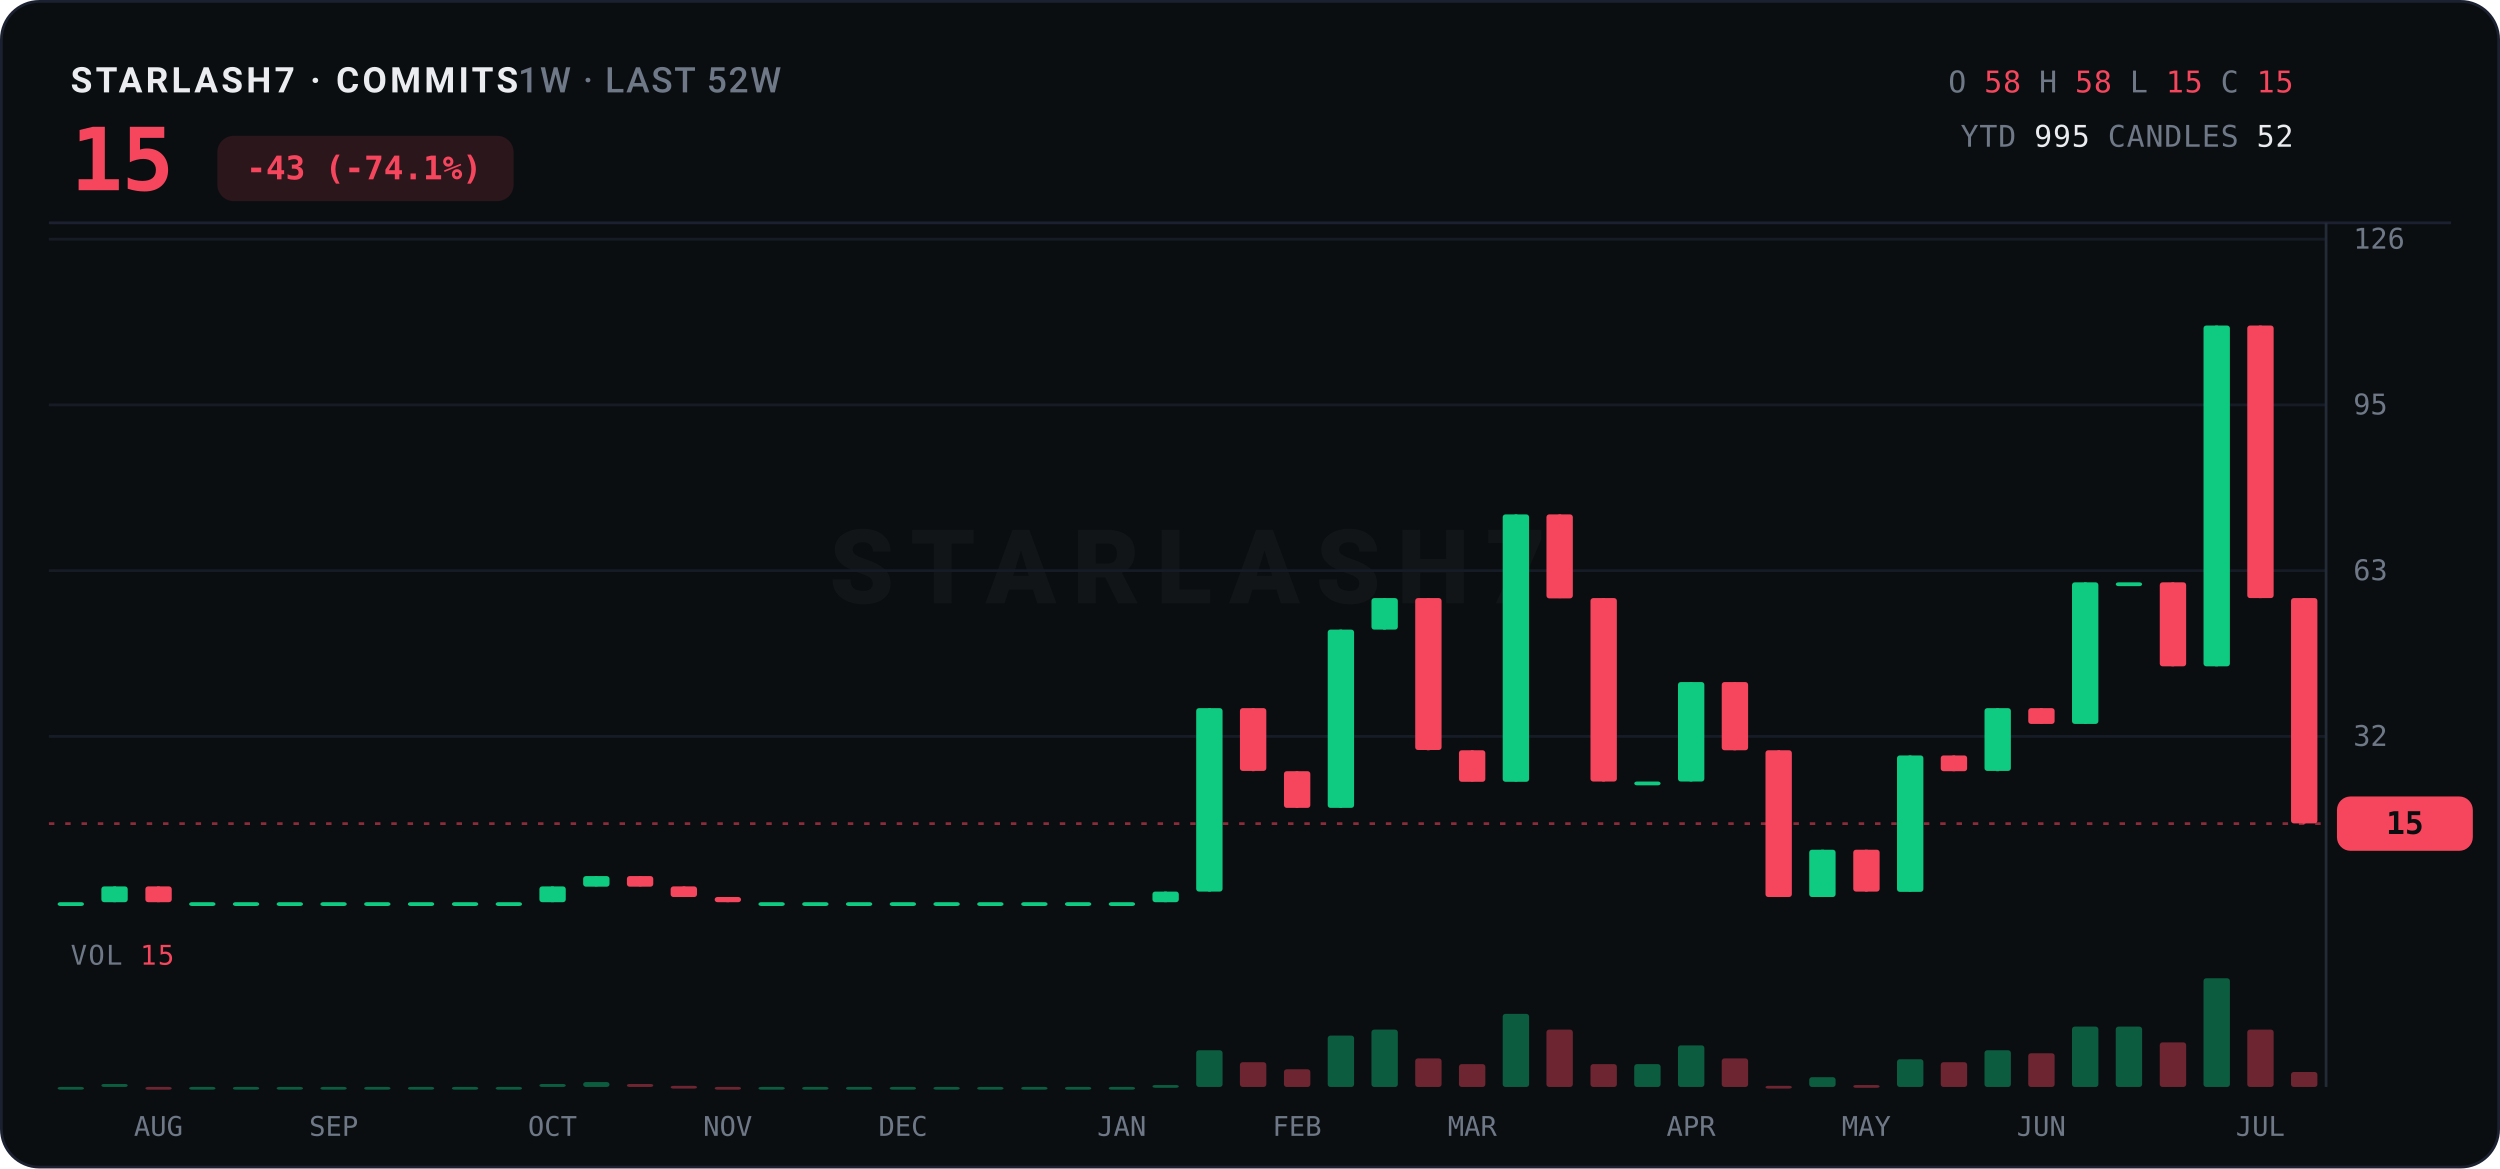
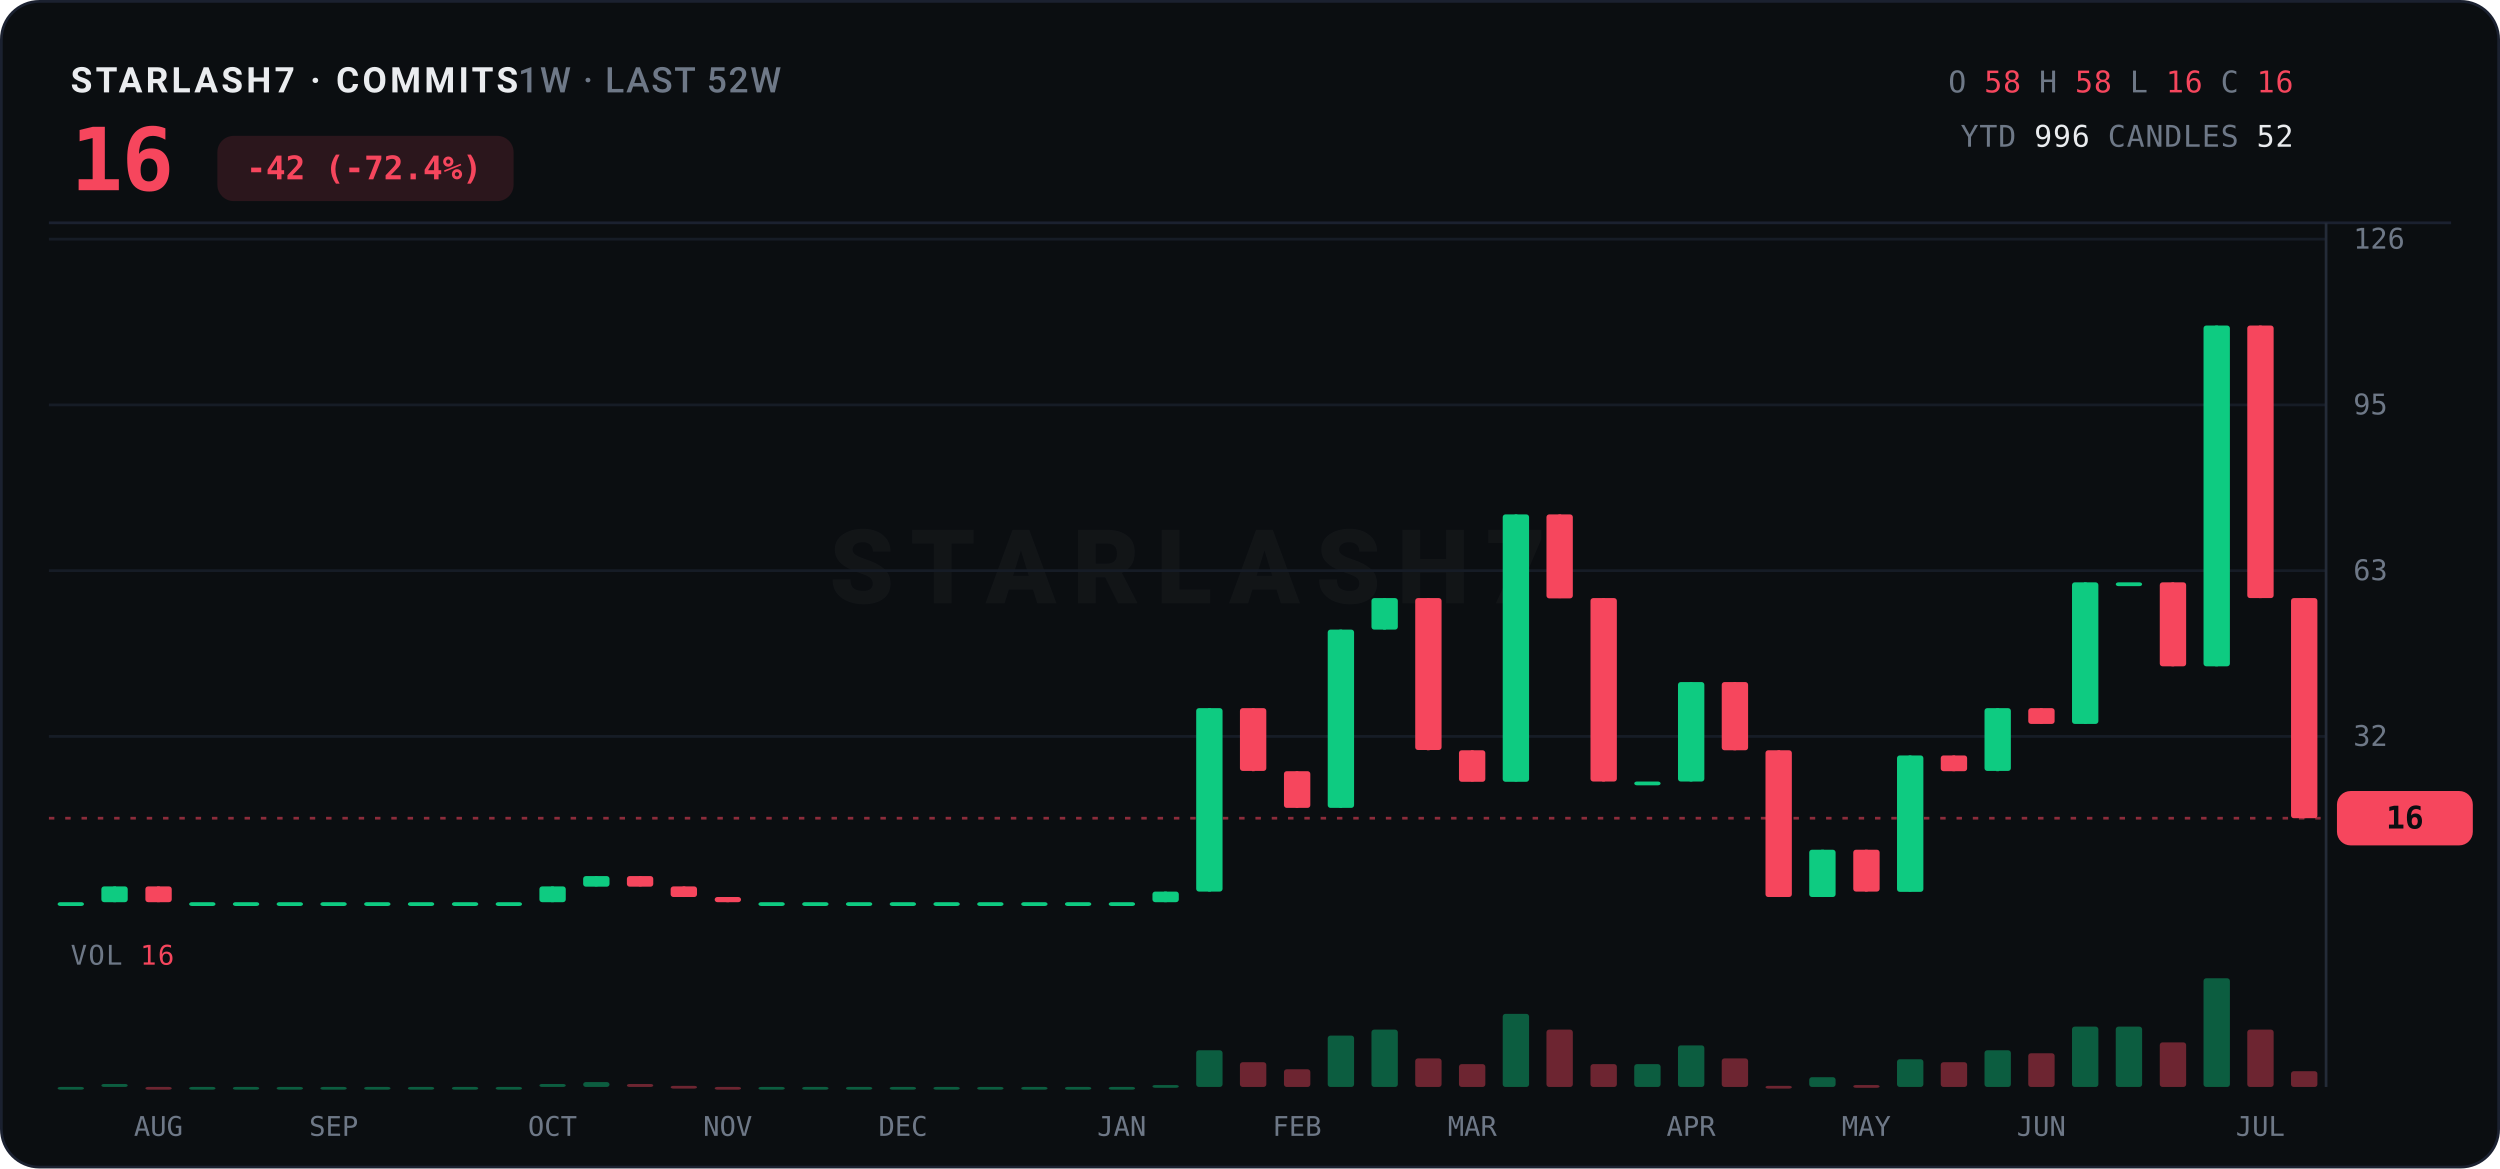
<svg xmlns="http://www.w3.org/2000/svg" width="920" height="430" viewBox="0 0 920 430">
  <rect x="0.5" y="0.5" width="919" height="429" rx="14" fill="#0B0E11" stroke="#1B2130" />
  <text x="26" y="34" font-family="ui-sans-serif,system-ui,-apple-system,'Segoe UI',Roboto,sans-serif" font-size="13" font-weight="700" letter-spacing="1.2" fill="#EAECEF">STARLASH7 · COMMITS<tspan fill="#6E7887" font-weight="500" letter-spacing="0.6">  1W · LAST 52W</tspan>
  </text>
-   <text x="26" y="70" font-family="ui-monospace,'SF Mono',SFMono-Regular,Menlo,Consolas,monospace" font-size="32" font-weight="800" fill="#F6465D" letter-spacing="-0.5">15</text>
+   <text x="26" y="70" font-family="ui-monospace,'SF Mono',SFMono-Regular,Menlo,Consolas,monospace" font-size="32" font-weight="800" fill="#F6465D" letter-spacing="-0.5">16</text>
  <rect x="80" y="50" width="109" height="24" rx="6" fill="#F6465D" opacity="0.14" />
-   <text x="134" y="66" text-anchor="middle" font-family="ui-monospace,'SF Mono',SFMono-Regular,Menlo,Consolas,monospace" font-size="12" font-weight="700" fill="#F6465D">-43 (-74.1%)</text>
+   <text x="134" y="66" text-anchor="middle" font-family="ui-monospace,'SF Mono',SFMono-Regular,Menlo,Consolas,monospace" font-size="12" font-weight="700" fill="#F6465D">-42 (-72.4%)</text>
  <text x="844" y="34" text-anchor="end" font-family="ui-monospace,'SF Mono',SFMono-Regular,Menlo,Consolas,monospace" font-size="11" letter-spacing="0.3">
    <tspan fill="#6E7887">O</tspan>
    <tspan fill="#F6465D">58</tspan>
    <tspan fill="#6E7887">H</tspan>
    <tspan fill="#F6465D">58</tspan>
    <tspan fill="#6E7887">L</tspan>
-     <tspan fill="#F6465D">15</tspan>
+     <tspan fill="#F6465D">16</tspan>
    <tspan fill="#6E7887">C</tspan>
-     <tspan fill="#F6465D">15</tspan>
+     <tspan fill="#F6465D">16</tspan>
  </text>
  <text x="844" y="54" text-anchor="end" font-family="ui-monospace,'SF Mono',SFMono-Regular,Menlo,Consolas,monospace" font-size="11" letter-spacing="0.3">
    <tspan fill="#6E7887">YTD</tspan>
-     <tspan fill="#EAECEF">995</tspan>
+     <tspan fill="#EAECEF">996</tspan>
    <tspan fill="#6E7887">CANDLES</tspan>
    <tspan fill="#EAECEF">52</tspan>
  </text>
  <line x1="18" y1="82" x2="902" y2="82" stroke="#1B2130" stroke-width="1" />
  <text x="437.0" y="222.0" text-anchor="middle" font-family="ui-sans-serif,system-ui,-apple-system,'Segoe UI',Roboto,sans-serif" font-size="38" font-weight="800" letter-spacing="6" fill="#EAECEF" opacity="0.035">STARLASH7</text>
  <line x1="18" y1="271.0" x2="856" y2="271.0" stroke="#161C26" stroke-width="1" />
  <text x="866" y="274.5" font-family="ui-monospace,'SF Mono',SFMono-Regular,Menlo,Consolas,monospace" font-size="10.5" fill="#6E7887">32</text>
  <line x1="18" y1="210.0" x2="856" y2="210.0" stroke="#161C26" stroke-width="1" />
  <text x="866" y="213.5" font-family="ui-monospace,'SF Mono',SFMono-Regular,Menlo,Consolas,monospace" font-size="10.5" fill="#6E7887">63</text>
  <line x1="18" y1="149.0" x2="856" y2="149.0" stroke="#161C26" stroke-width="1" />
  <text x="866" y="152.5" font-family="ui-monospace,'SF Mono',SFMono-Regular,Menlo,Consolas,monospace" font-size="10.5" fill="#6E7887">95</text>
  <line x1="18" y1="88.0" x2="856" y2="88.0" stroke="#161C26" stroke-width="1" />
  <text x="866" y="91.5" font-family="ui-monospace,'SF Mono',SFMono-Regular,Menlo,Consolas,monospace" font-size="10.5" fill="#6E7887">126</text>
  <line x1="856" y1="82" x2="856" y2="400" stroke="#242B38" stroke-width="1" />
-   <line x1="18" y1="303.1" x2="856" y2="303.1" stroke="#F6465D" stroke-width="1" stroke-dasharray="2 4" opacity="0.55" />
-   <rect x="860" y="293.1" width="50" height="20" rx="5" fill="#F6465D" />
-   <text x="885.0" y="306.9" text-anchor="middle" font-family="ui-monospace,'SF Mono',SFMono-Regular,Menlo,Consolas,monospace" font-size="11.5" font-weight="800" fill="#0B0E11">15</text>
+   <line x1="18" y1="301.1" x2="856" y2="301.1" stroke="#F6465D" stroke-width="1" stroke-dasharray="2 4" opacity="0.55" />
+   <rect x="860" y="291.1" width="50" height="20" rx="5" fill="#F6465D" />
+   <text x="885.0" y="304.9" text-anchor="middle" font-family="ui-monospace,'SF Mono',SFMono-Regular,Menlo,Consolas,monospace" font-size="11.5" font-weight="800" fill="#0B0E11">16</text>
  <line x1="26.1" y1="332.0" x2="26.1" y2="332.0" stroke="#0ECB81" stroke-width="1" />
  <rect x="21.2" y="332.0" width="9.7" height="1.4" rx="1" fill="#0ECB81" />
  <line x1="42.2" y1="326.2" x2="42.2" y2="332.0" stroke="#0ECB81" stroke-width="1" />
  <rect x="37.3" y="326.2" width="9.7" height="5.8" rx="1" fill="#0ECB81" />
  <line x1="58.3" y1="326.2" x2="58.3" y2="332.0" stroke="#F6465D" stroke-width="1" />
  <rect x="53.5" y="326.2" width="9.7" height="5.8" rx="1" fill="#F6465D" />
  <line x1="74.4" y1="332.0" x2="74.4" y2="332.0" stroke="#0ECB81" stroke-width="1" />
  <rect x="69.6" y="332.0" width="9.7" height="1.4" rx="1" fill="#0ECB81" />
  <line x1="90.5" y1="332.0" x2="90.5" y2="332.0" stroke="#0ECB81" stroke-width="1" />
  <rect x="85.7" y="332.0" width="9.7" height="1.4" rx="1" fill="#0ECB81" />
  <line x1="106.6" y1="332.0" x2="106.6" y2="332.0" stroke="#0ECB81" stroke-width="1" />
  <rect x="101.8" y="332.0" width="9.7" height="1.4" rx="1" fill="#0ECB81" />
  <line x1="122.8" y1="332.0" x2="122.8" y2="332.0" stroke="#0ECB81" stroke-width="1" />
  <rect x="117.9" y="332.0" width="9.7" height="1.4" rx="1" fill="#0ECB81" />
  <line x1="138.9" y1="332.0" x2="138.9" y2="332.0" stroke="#0ECB81" stroke-width="1" />
  <rect x="134.0" y="332.0" width="9.7" height="1.4" rx="1" fill="#0ECB81" />
  <line x1="155.0" y1="332.0" x2="155.0" y2="332.0" stroke="#0ECB81" stroke-width="1" />
  <rect x="150.1" y="332.0" width="9.7" height="1.4" rx="1" fill="#0ECB81" />
  <line x1="171.1" y1="332.0" x2="171.1" y2="332.0" stroke="#0ECB81" stroke-width="1" />
  <rect x="166.3" y="332.0" width="9.7" height="1.4" rx="1" fill="#0ECB81" />
  <line x1="187.2" y1="332.0" x2="187.2" y2="332.0" stroke="#0ECB81" stroke-width="1" />
  <rect x="182.4" y="332.0" width="9.7" height="1.4" rx="1" fill="#0ECB81" />
  <line x1="203.3" y1="326.2" x2="203.3" y2="332.0" stroke="#0ECB81" stroke-width="1" />
  <rect x="198.5" y="326.2" width="9.7" height="5.8" rx="1" fill="#0ECB81" />
  <line x1="219.4" y1="322.4" x2="219.4" y2="326.2" stroke="#0ECB81" stroke-width="1" />
  <rect x="214.6" y="322.4" width="9.7" height="3.9" rx="1" fill="#0ECB81" />
  <line x1="235.6" y1="322.4" x2="235.6" y2="326.2" stroke="#F6465D" stroke-width="1" />
  <rect x="230.7" y="322.4" width="9.7" height="3.9" rx="1" fill="#F6465D" />
  <line x1="251.7" y1="326.2" x2="251.7" y2="330.1" stroke="#F6465D" stroke-width="1" />
  <rect x="246.8" y="326.2" width="9.7" height="3.9" rx="1" fill="#F6465D" />
  <line x1="267.8" y1="330.1" x2="267.8" y2="332.0" stroke="#F6465D" stroke-width="1" />
  <rect x="263.0" y="330.1" width="9.7" height="1.9" rx="1" fill="#F6465D" />
  <line x1="283.9" y1="332.0" x2="283.9" y2="332.0" stroke="#0ECB81" stroke-width="1" />
  <rect x="279.1" y="332.0" width="9.7" height="1.4" rx="1" fill="#0ECB81" />
  <line x1="300.0" y1="332.0" x2="300.0" y2="332.0" stroke="#0ECB81" stroke-width="1" />
  <rect x="295.2" y="332.0" width="9.7" height="1.4" rx="1" fill="#0ECB81" />
  <line x1="316.1" y1="332.0" x2="316.1" y2="332.0" stroke="#0ECB81" stroke-width="1" />
  <rect x="311.3" y="332.0" width="9.7" height="1.4" rx="1" fill="#0ECB81" />
  <line x1="332.3" y1="332.0" x2="332.3" y2="332.0" stroke="#0ECB81" stroke-width="1" />
  <rect x="327.4" y="332.0" width="9.7" height="1.4" rx="1" fill="#0ECB81" />
  <line x1="348.4" y1="332.0" x2="348.4" y2="332.0" stroke="#0ECB81" stroke-width="1" />
  <rect x="343.5" y="332.0" width="9.7" height="1.4" rx="1" fill="#0ECB81" />
  <line x1="364.5" y1="332.0" x2="364.5" y2="332.0" stroke="#0ECB81" stroke-width="1" />
  <rect x="359.6" y="332.0" width="9.7" height="1.4" rx="1" fill="#0ECB81" />
  <line x1="380.6" y1="332.0" x2="380.6" y2="332.0" stroke="#0ECB81" stroke-width="1" />
  <rect x="375.8" y="332.0" width="9.7" height="1.4" rx="1" fill="#0ECB81" />
  <line x1="396.7" y1="332.0" x2="396.7" y2="332.0" stroke="#0ECB81" stroke-width="1" />
  <rect x="391.9" y="332.0" width="9.7" height="1.4" rx="1" fill="#0ECB81" />
  <line x1="412.8" y1="332.0" x2="412.8" y2="332.0" stroke="#0ECB81" stroke-width="1" />
  <rect x="408.0" y="332.0" width="9.7" height="1.4" rx="1" fill="#0ECB81" />
  <line x1="428.9" y1="328.1" x2="428.9" y2="332.0" stroke="#0ECB81" stroke-width="1" />
  <rect x="424.1" y="328.1" width="9.7" height="3.9" rx="1" fill="#0ECB81" />
  <line x1="445.1" y1="260.6" x2="445.1" y2="328.1" stroke="#0ECB81" stroke-width="1" />
  <rect x="440.2" y="260.6" width="9.7" height="67.5" rx="1" fill="#0ECB81" />
  <line x1="461.2" y1="260.6" x2="461.2" y2="283.8" stroke="#F6465D" stroke-width="1" />
  <rect x="456.3" y="260.6" width="9.7" height="23.1" rx="1" fill="#F6465D" />
  <line x1="477.3" y1="283.8" x2="477.3" y2="297.3" stroke="#F6465D" stroke-width="1" />
  <rect x="472.5" y="283.8" width="9.7" height="13.5" rx="1" fill="#F6465D" />
  <line x1="493.4" y1="231.7" x2="493.4" y2="297.3" stroke="#0ECB81" stroke-width="1" />
  <rect x="488.6" y="231.7" width="9.7" height="65.6" rx="1" fill="#0ECB81" />
  <line x1="509.5" y1="220.1" x2="509.5" y2="231.7" stroke="#0ECB81" stroke-width="1" />
  <rect x="504.7" y="220.1" width="9.7" height="11.6" rx="1" fill="#0ECB81" />
  <line x1="525.6" y1="220.1" x2="525.6" y2="276.1" stroke="#F6465D" stroke-width="1" />
  <rect x="520.8" y="220.1" width="9.7" height="55.9" rx="1" fill="#F6465D" />
  <line x1="541.8" y1="276.1" x2="541.8" y2="287.6" stroke="#F6465D" stroke-width="1" />
  <rect x="536.9" y="276.1" width="9.7" height="11.6" rx="1" fill="#F6465D" />
  <line x1="557.9" y1="189.3" x2="557.9" y2="287.6" stroke="#0ECB81" stroke-width="1" />
  <rect x="553.0" y="189.3" width="9.7" height="98.4" rx="1" fill="#0ECB81" />
  <line x1="574.0" y1="189.3" x2="574.0" y2="220.1" stroke="#F6465D" stroke-width="1" />
  <rect x="569.1" y="189.3" width="9.7" height="30.9" rx="1" fill="#F6465D" />
  <line x1="590.1" y1="220.1" x2="590.1" y2="287.6" stroke="#F6465D" stroke-width="1" />
  <rect x="585.3" y="220.1" width="9.7" height="67.5" rx="1" fill="#F6465D" />
  <line x1="606.2" y1="287.6" x2="606.2" y2="287.6" stroke="#0ECB81" stroke-width="1" />
  <rect x="601.4" y="287.6" width="9.7" height="1.4" rx="1" fill="#0ECB81" />
  <line x1="622.3" y1="251.0" x2="622.3" y2="287.6" stroke="#0ECB81" stroke-width="1" />
  <rect x="617.5" y="251.0" width="9.7" height="36.6" rx="1" fill="#0ECB81" />
  <line x1="638.4" y1="251.0" x2="638.4" y2="276.1" stroke="#F6465D" stroke-width="1" />
  <rect x="633.6" y="251.0" width="9.7" height="25.1" rx="1" fill="#F6465D" />
  <line x1="654.6" y1="276.1" x2="654.6" y2="330.1" stroke="#F6465D" stroke-width="1" />
  <rect x="649.7" y="276.1" width="9.7" height="54.0" rx="1" fill="#F6465D" />
  <line x1="670.7" y1="312.7" x2="670.7" y2="330.1" stroke="#0ECB81" stroke-width="1" />
  <rect x="665.8" y="312.7" width="9.7" height="17.4" rx="1" fill="#0ECB81" />
  <line x1="686.8" y1="312.7" x2="686.8" y2="328.1" stroke="#F6465D" stroke-width="1" />
  <rect x="682.0" y="312.7" width="9.7" height="15.4" rx="1" fill="#F6465D" />
  <line x1="702.9" y1="278.0" x2="702.9" y2="328.1" stroke="#0ECB81" stroke-width="1" />
  <rect x="698.1" y="278.0" width="9.7" height="50.2" rx="1" fill="#0ECB81" />
  <line x1="719.0" y1="278.0" x2="719.0" y2="283.8" stroke="#F6465D" stroke-width="1" />
  <rect x="714.2" y="278.0" width="9.7" height="5.8" rx="1" fill="#F6465D" />
  <line x1="735.1" y1="260.6" x2="735.1" y2="283.8" stroke="#0ECB81" stroke-width="1" />
  <rect x="730.3" y="260.6" width="9.7" height="23.1" rx="1" fill="#0ECB81" />
  <line x1="751.2" y1="260.6" x2="751.2" y2="266.4" stroke="#F6465D" stroke-width="1" />
  <rect x="746.4" y="260.6" width="9.7" height="5.8" rx="1" fill="#F6465D" />
  <line x1="767.4" y1="214.3" x2="767.4" y2="266.4" stroke="#0ECB81" stroke-width="1" />
  <rect x="762.5" y="214.3" width="9.7" height="52.1" rx="1" fill="#0ECB81" />
  <line x1="783.5" y1="214.3" x2="783.5" y2="214.3" stroke="#0ECB81" stroke-width="1" />
  <rect x="778.6" y="214.3" width="9.7" height="1.4" rx="1" fill="#0ECB81" />
  <line x1="799.6" y1="214.3" x2="799.6" y2="245.2" stroke="#F6465D" stroke-width="1" />
  <rect x="794.8" y="214.3" width="9.7" height="30.9" rx="1" fill="#F6465D" />
  <line x1="815.7" y1="119.8" x2="815.7" y2="245.2" stroke="#0ECB81" stroke-width="1" />
  <rect x="810.9" y="119.8" width="9.7" height="125.4" rx="1" fill="#0ECB81" />
  <line x1="831.8" y1="119.8" x2="831.8" y2="220.1" stroke="#F6465D" stroke-width="1" />
  <rect x="827.0" y="119.8" width="9.7" height="100.3" rx="1" fill="#F6465D" />
-   <line x1="847.9" y1="220.1" x2="847.9" y2="303.1" stroke="#F6465D" stroke-width="1" />
-   <rect x="843.1" y="220.1" width="9.7" height="82.9" rx="1" fill="#F6465D" />
-   <text x="26" y="355" font-family="ui-monospace,'SF Mono',SFMono-Regular,Menlo,Consolas,monospace" font-size="10" letter-spacing="0.5" fill="#6E7887">VOL <tspan fill="#F6465D">15</tspan>
+   <line x1="847.9" y1="220.1" x2="847.9" y2="301.1" stroke="#F6465D" stroke-width="1" />
+   <rect x="843.1" y="220.1" width="9.7" height="81.0" rx="1" fill="#F6465D" />
+   <text x="26" y="355" font-family="ui-monospace,'SF Mono',SFMono-Regular,Menlo,Consolas,monospace" font-size="10" letter-spacing="0.5" fill="#6E7887">VOL <tspan fill="#F6465D">16</tspan>
  </text>
  <rect x="21.2" y="400.0" width="9.7" height="1.0" rx="1" fill="#0ECB81" opacity="0.42" />
  <rect x="37.3" y="398.9" width="9.7" height="1.1" rx="1" fill="#0ECB81" opacity="0.42" />
  <rect x="53.5" y="400.0" width="9.7" height="1.0" rx="1" fill="#F6465D" opacity="0.42" />
  <rect x="69.6" y="400.0" width="9.7" height="1.0" rx="1" fill="#0ECB81" opacity="0.42" />
  <rect x="85.7" y="400.0" width="9.7" height="1.0" rx="1" fill="#0ECB81" opacity="0.42" />
  <rect x="101.8" y="400.0" width="9.7" height="1.0" rx="1" fill="#0ECB81" opacity="0.42" />
  <rect x="117.9" y="400.0" width="9.7" height="1.0" rx="1" fill="#0ECB81" opacity="0.42" />
  <rect x="134.0" y="400.0" width="9.7" height="1.0" rx="1" fill="#0ECB81" opacity="0.42" />
  <rect x="150.1" y="400.0" width="9.7" height="1.0" rx="1" fill="#0ECB81" opacity="0.42" />
  <rect x="166.3" y="400.0" width="9.7" height="1.0" rx="1" fill="#0ECB81" opacity="0.42" />
  <rect x="182.4" y="400.0" width="9.7" height="1.0" rx="1" fill="#0ECB81" opacity="0.42" />
  <rect x="198.5" y="398.9" width="9.7" height="1.1" rx="1" fill="#0ECB81" opacity="0.42" />
  <rect x="214.6" y="398.2" width="9.7" height="1.8" rx="1" fill="#0ECB81" opacity="0.42" />
  <rect x="230.7" y="398.9" width="9.7" height="1.1" rx="1" fill="#F6465D" opacity="0.42" />
  <rect x="246.8" y="399.6" width="9.7" height="1.0" rx="1" fill="#F6465D" opacity="0.42" />
  <rect x="263.0" y="400.0" width="9.7" height="1.0" rx="1" fill="#F6465D" opacity="0.42" />
  <rect x="279.1" y="400.0" width="9.7" height="1.0" rx="1" fill="#0ECB81" opacity="0.42" />
  <rect x="295.2" y="400.0" width="9.7" height="1.0" rx="1" fill="#0ECB81" opacity="0.42" />
  <rect x="311.3" y="400.0" width="9.7" height="1.0" rx="1" fill="#0ECB81" opacity="0.42" />
  <rect x="327.4" y="400.0" width="9.7" height="1.0" rx="1" fill="#0ECB81" opacity="0.42" />
  <rect x="343.5" y="400.0" width="9.7" height="1.0" rx="1" fill="#0ECB81" opacity="0.42" />
  <rect x="359.6" y="400.0" width="9.7" height="1.0" rx="1" fill="#0ECB81" opacity="0.42" />
  <rect x="375.8" y="400.0" width="9.7" height="1.0" rx="1" fill="#0ECB81" opacity="0.42" />
  <rect x="391.9" y="400.0" width="9.7" height="1.0" rx="1" fill="#0ECB81" opacity="0.42" />
  <rect x="408.0" y="400.0" width="9.7" height="1.0" rx="1" fill="#0ECB81" opacity="0.42" />
  <rect x="424.1" y="399.3" width="9.7" height="1.0" rx="1" fill="#0ECB81" opacity="0.42" />
  <rect x="440.2" y="386.5" width="9.7" height="13.5" rx="1" fill="#0ECB81" opacity="0.42" />
  <rect x="456.3" y="390.9" width="9.7" height="9.1" rx="1" fill="#F6465D" opacity="0.42" />
  <rect x="472.5" y="393.5" width="9.7" height="6.5" rx="1" fill="#F6465D" opacity="0.42" />
  <rect x="488.6" y="381.1" width="9.7" height="18.9" rx="1" fill="#0ECB81" opacity="0.42" />
  <rect x="504.7" y="378.9" width="9.7" height="21.1" rx="1" fill="#0ECB81" opacity="0.42" />
  <rect x="520.8" y="389.5" width="9.7" height="10.5" rx="1" fill="#F6465D" opacity="0.42" />
  <rect x="536.9" y="391.6" width="9.7" height="8.4" rx="1" fill="#F6465D" opacity="0.42" />
  <rect x="553.0" y="373.1" width="9.7" height="26.9" rx="1" fill="#0ECB81" opacity="0.42" />
  <rect x="569.1" y="378.9" width="9.7" height="21.1" rx="1" fill="#F6465D" opacity="0.42" />
  <rect x="585.3" y="391.6" width="9.7" height="8.4" rx="1" fill="#F6465D" opacity="0.42" />
  <rect x="601.4" y="391.6" width="9.7" height="8.4" rx="1" fill="#0ECB81" opacity="0.42" />
  <rect x="617.5" y="384.7" width="9.7" height="15.3" rx="1" fill="#0ECB81" opacity="0.42" />
  <rect x="633.6" y="389.5" width="9.7" height="10.5" rx="1" fill="#F6465D" opacity="0.42" />
  <rect x="649.7" y="399.6" width="9.7" height="1.0" rx="1" fill="#F6465D" opacity="0.42" />
  <rect x="665.8" y="396.4" width="9.7" height="3.6" rx="1" fill="#0ECB81" opacity="0.42" />
  <rect x="682.0" y="399.3" width="9.7" height="1.0" rx="1" fill="#F6465D" opacity="0.42" />
  <rect x="698.1" y="389.8" width="9.7" height="10.2" rx="1" fill="#0ECB81" opacity="0.42" />
  <rect x="714.2" y="390.9" width="9.7" height="9.1" rx="1" fill="#F6465D" opacity="0.42" />
  <rect x="730.3" y="386.5" width="9.7" height="13.5" rx="1" fill="#0ECB81" opacity="0.42" />
  <rect x="746.4" y="387.6" width="9.7" height="12.4" rx="1" fill="#F6465D" opacity="0.42" />
  <rect x="762.5" y="377.8" width="9.7" height="22.2" rx="1" fill="#0ECB81" opacity="0.42" />
  <rect x="778.6" y="377.8" width="9.7" height="22.2" rx="1" fill="#0ECB81" opacity="0.42" />
  <rect x="794.8" y="383.6" width="9.7" height="16.4" rx="1" fill="#F6465D" opacity="0.42" />
  <rect x="810.9" y="360.0" width="9.7" height="40.0" rx="1" fill="#0ECB81" opacity="0.42" />
  <rect x="827.0" y="378.9" width="9.7" height="21.1" rx="1" fill="#F6465D" opacity="0.42" />
-   <rect x="843.1" y="394.5" width="9.7" height="5.5" rx="1" fill="#F6465D" opacity="0.42" />
+   <rect x="843.1" y="394.2" width="9.7" height="5.8" rx="1" fill="#F6465D" opacity="0.42" />
  <text x="58.3" y="418" text-anchor="middle" font-family="ui-monospace,'SF Mono',SFMono-Regular,Menlo,Consolas,monospace" font-size="10" fill="#6E7887">AUG</text>
  <text x="122.8" y="418" text-anchor="middle" font-family="ui-monospace,'SF Mono',SFMono-Regular,Menlo,Consolas,monospace" font-size="10" fill="#6E7887">SEP</text>
  <text x="203.3" y="418" text-anchor="middle" font-family="ui-monospace,'SF Mono',SFMono-Regular,Menlo,Consolas,monospace" font-size="10" fill="#6E7887">OCT</text>
  <text x="267.8" y="418" text-anchor="middle" font-family="ui-monospace,'SF Mono',SFMono-Regular,Menlo,Consolas,monospace" font-size="10" fill="#6E7887">NOV</text>
  <text x="332.3" y="418" text-anchor="middle" font-family="ui-monospace,'SF Mono',SFMono-Regular,Menlo,Consolas,monospace" font-size="10" fill="#6E7887">DEC</text>
  <text x="412.8" y="418" text-anchor="middle" font-family="ui-monospace,'SF Mono',SFMono-Regular,Menlo,Consolas,monospace" font-size="10" fill="#6E7887">JAN</text>
  <text x="477.3" y="418" text-anchor="middle" font-family="ui-monospace,'SF Mono',SFMono-Regular,Menlo,Consolas,monospace" font-size="10" fill="#6E7887">FEB</text>
  <text x="541.8" y="418" text-anchor="middle" font-family="ui-monospace,'SF Mono',SFMono-Regular,Menlo,Consolas,monospace" font-size="10" fill="#6E7887">MAR</text>
  <text x="622.3" y="418" text-anchor="middle" font-family="ui-monospace,'SF Mono',SFMono-Regular,Menlo,Consolas,monospace" font-size="10" fill="#6E7887">APR</text>
  <text x="686.8" y="418" text-anchor="middle" font-family="ui-monospace,'SF Mono',SFMono-Regular,Menlo,Consolas,monospace" font-size="10" fill="#6E7887">MAY</text>
  <text x="751.2" y="418" text-anchor="middle" font-family="ui-monospace,'SF Mono',SFMono-Regular,Menlo,Consolas,monospace" font-size="10" fill="#6E7887">JUN</text>
  <text x="831.8" y="418" text-anchor="middle" font-family="ui-monospace,'SF Mono',SFMono-Regular,Menlo,Consolas,monospace" font-size="10" fill="#6E7887">JUL</text>
</svg>
